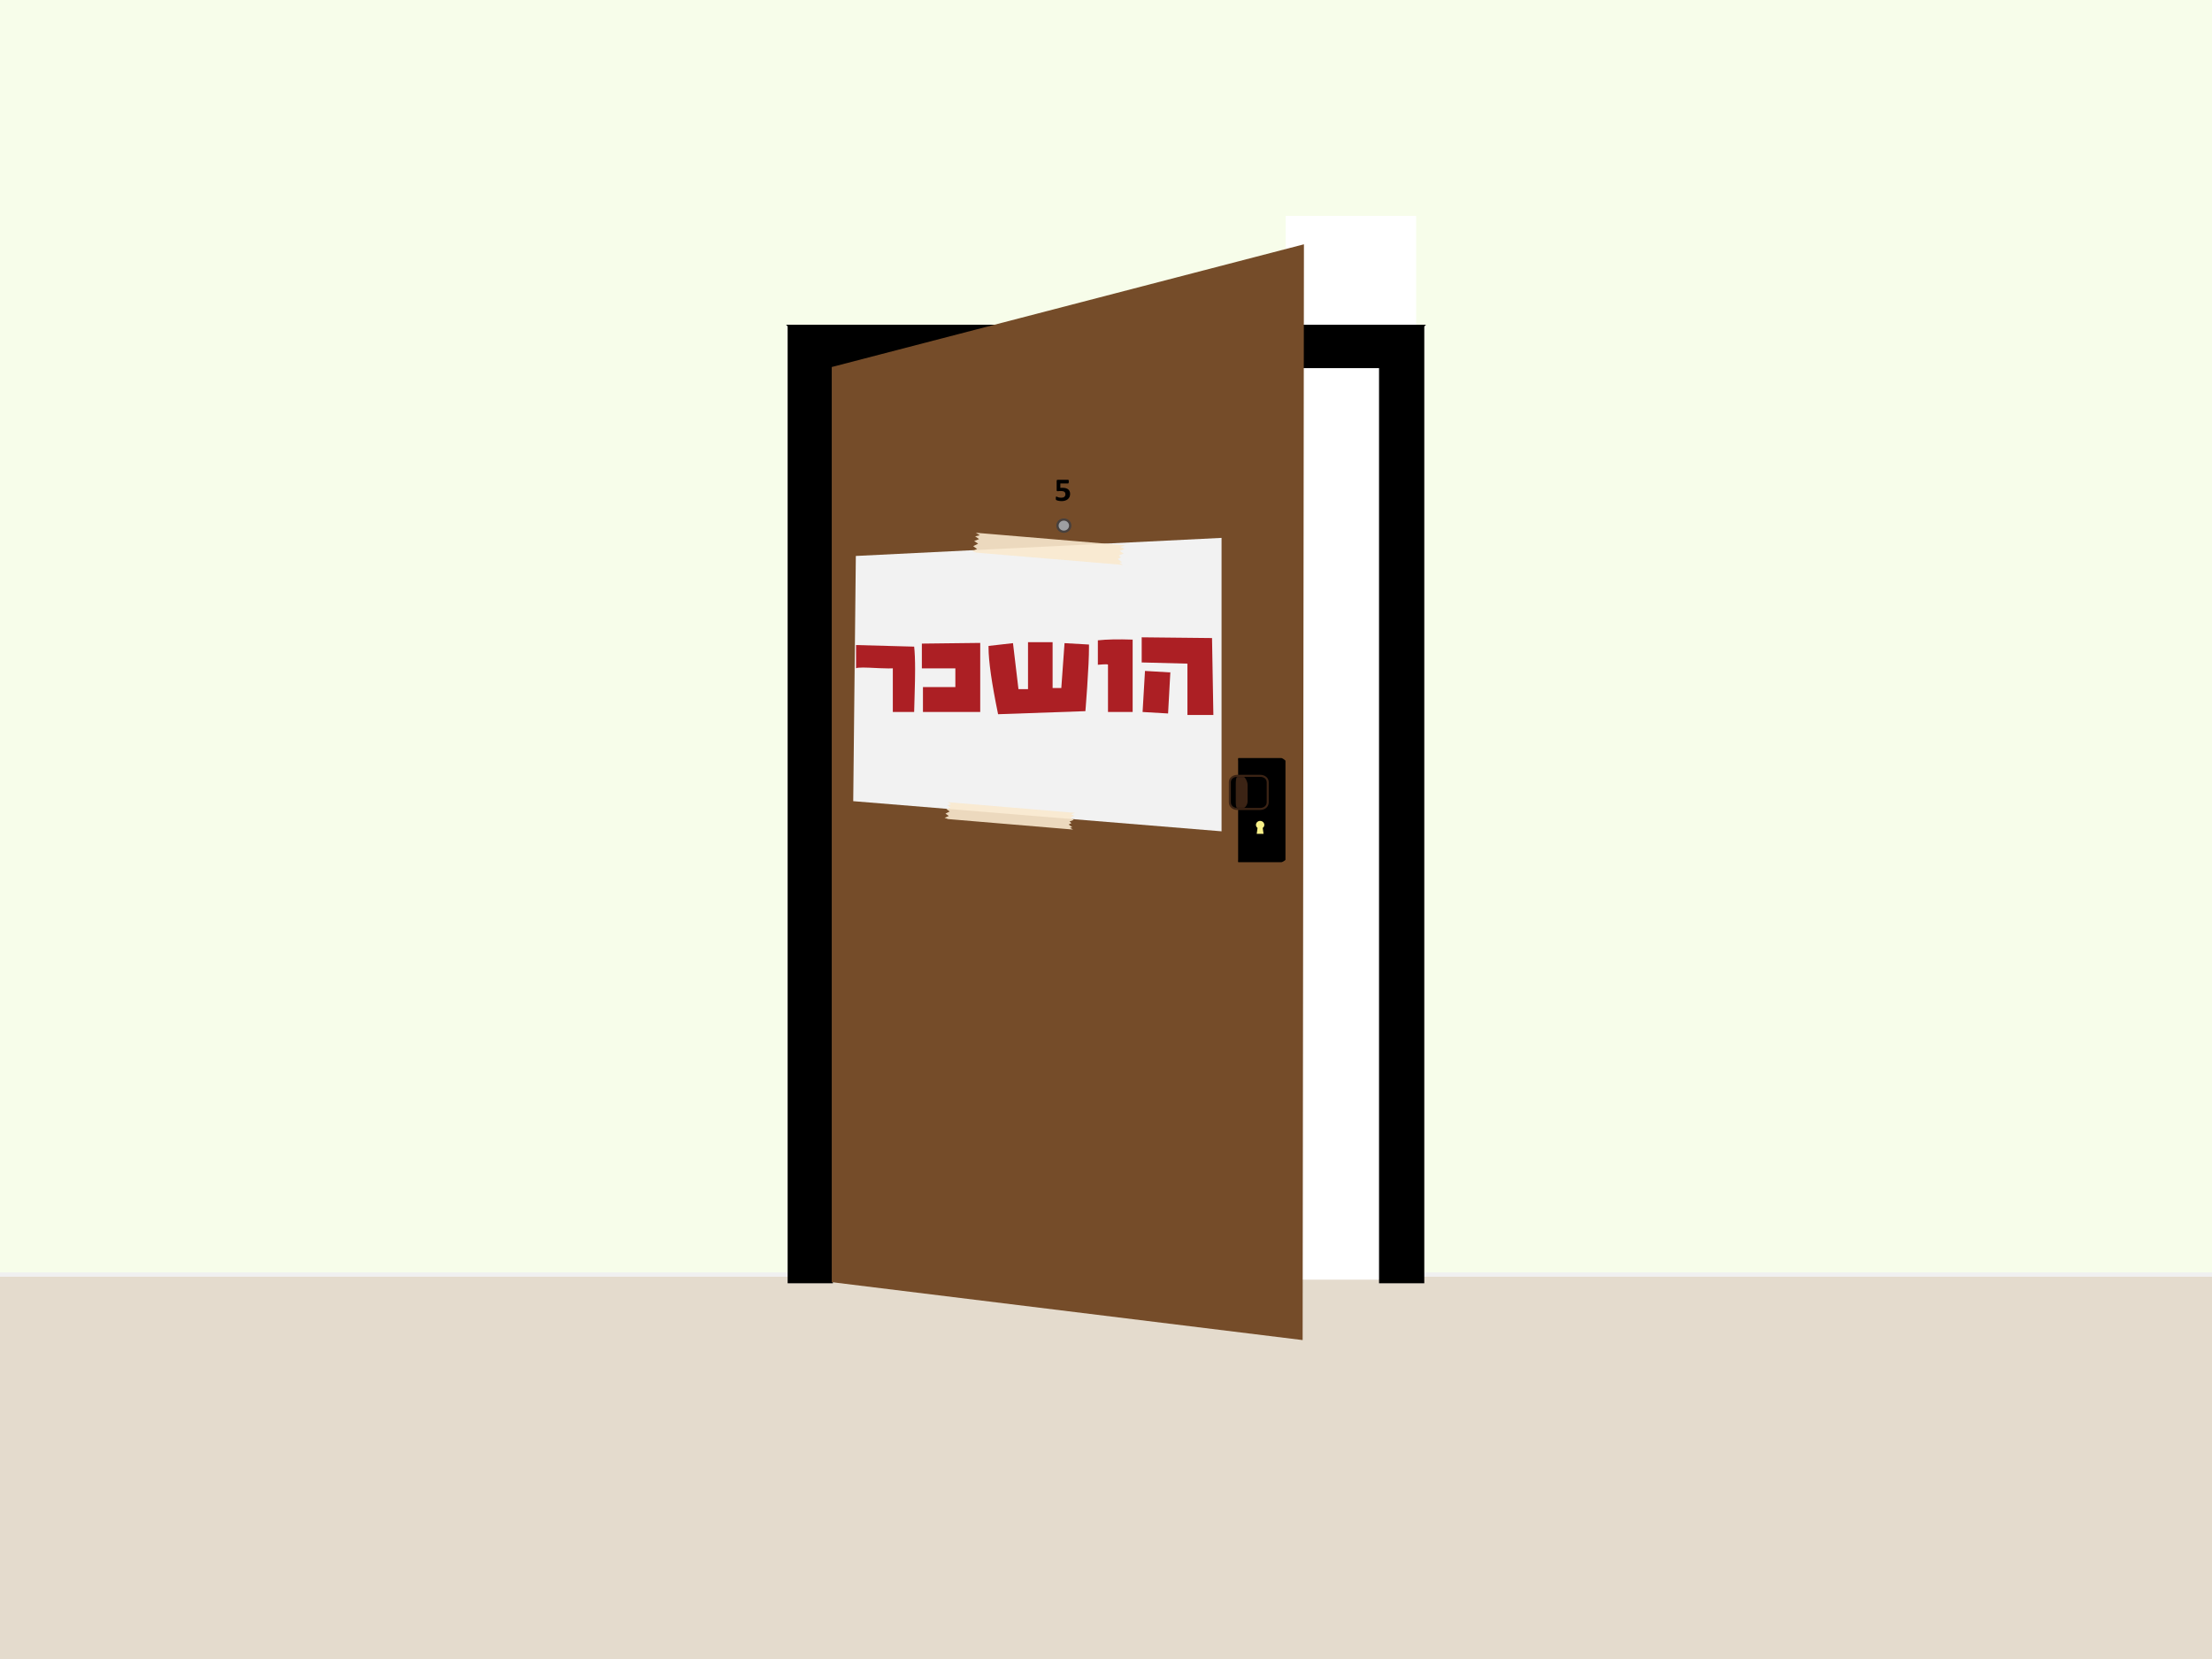
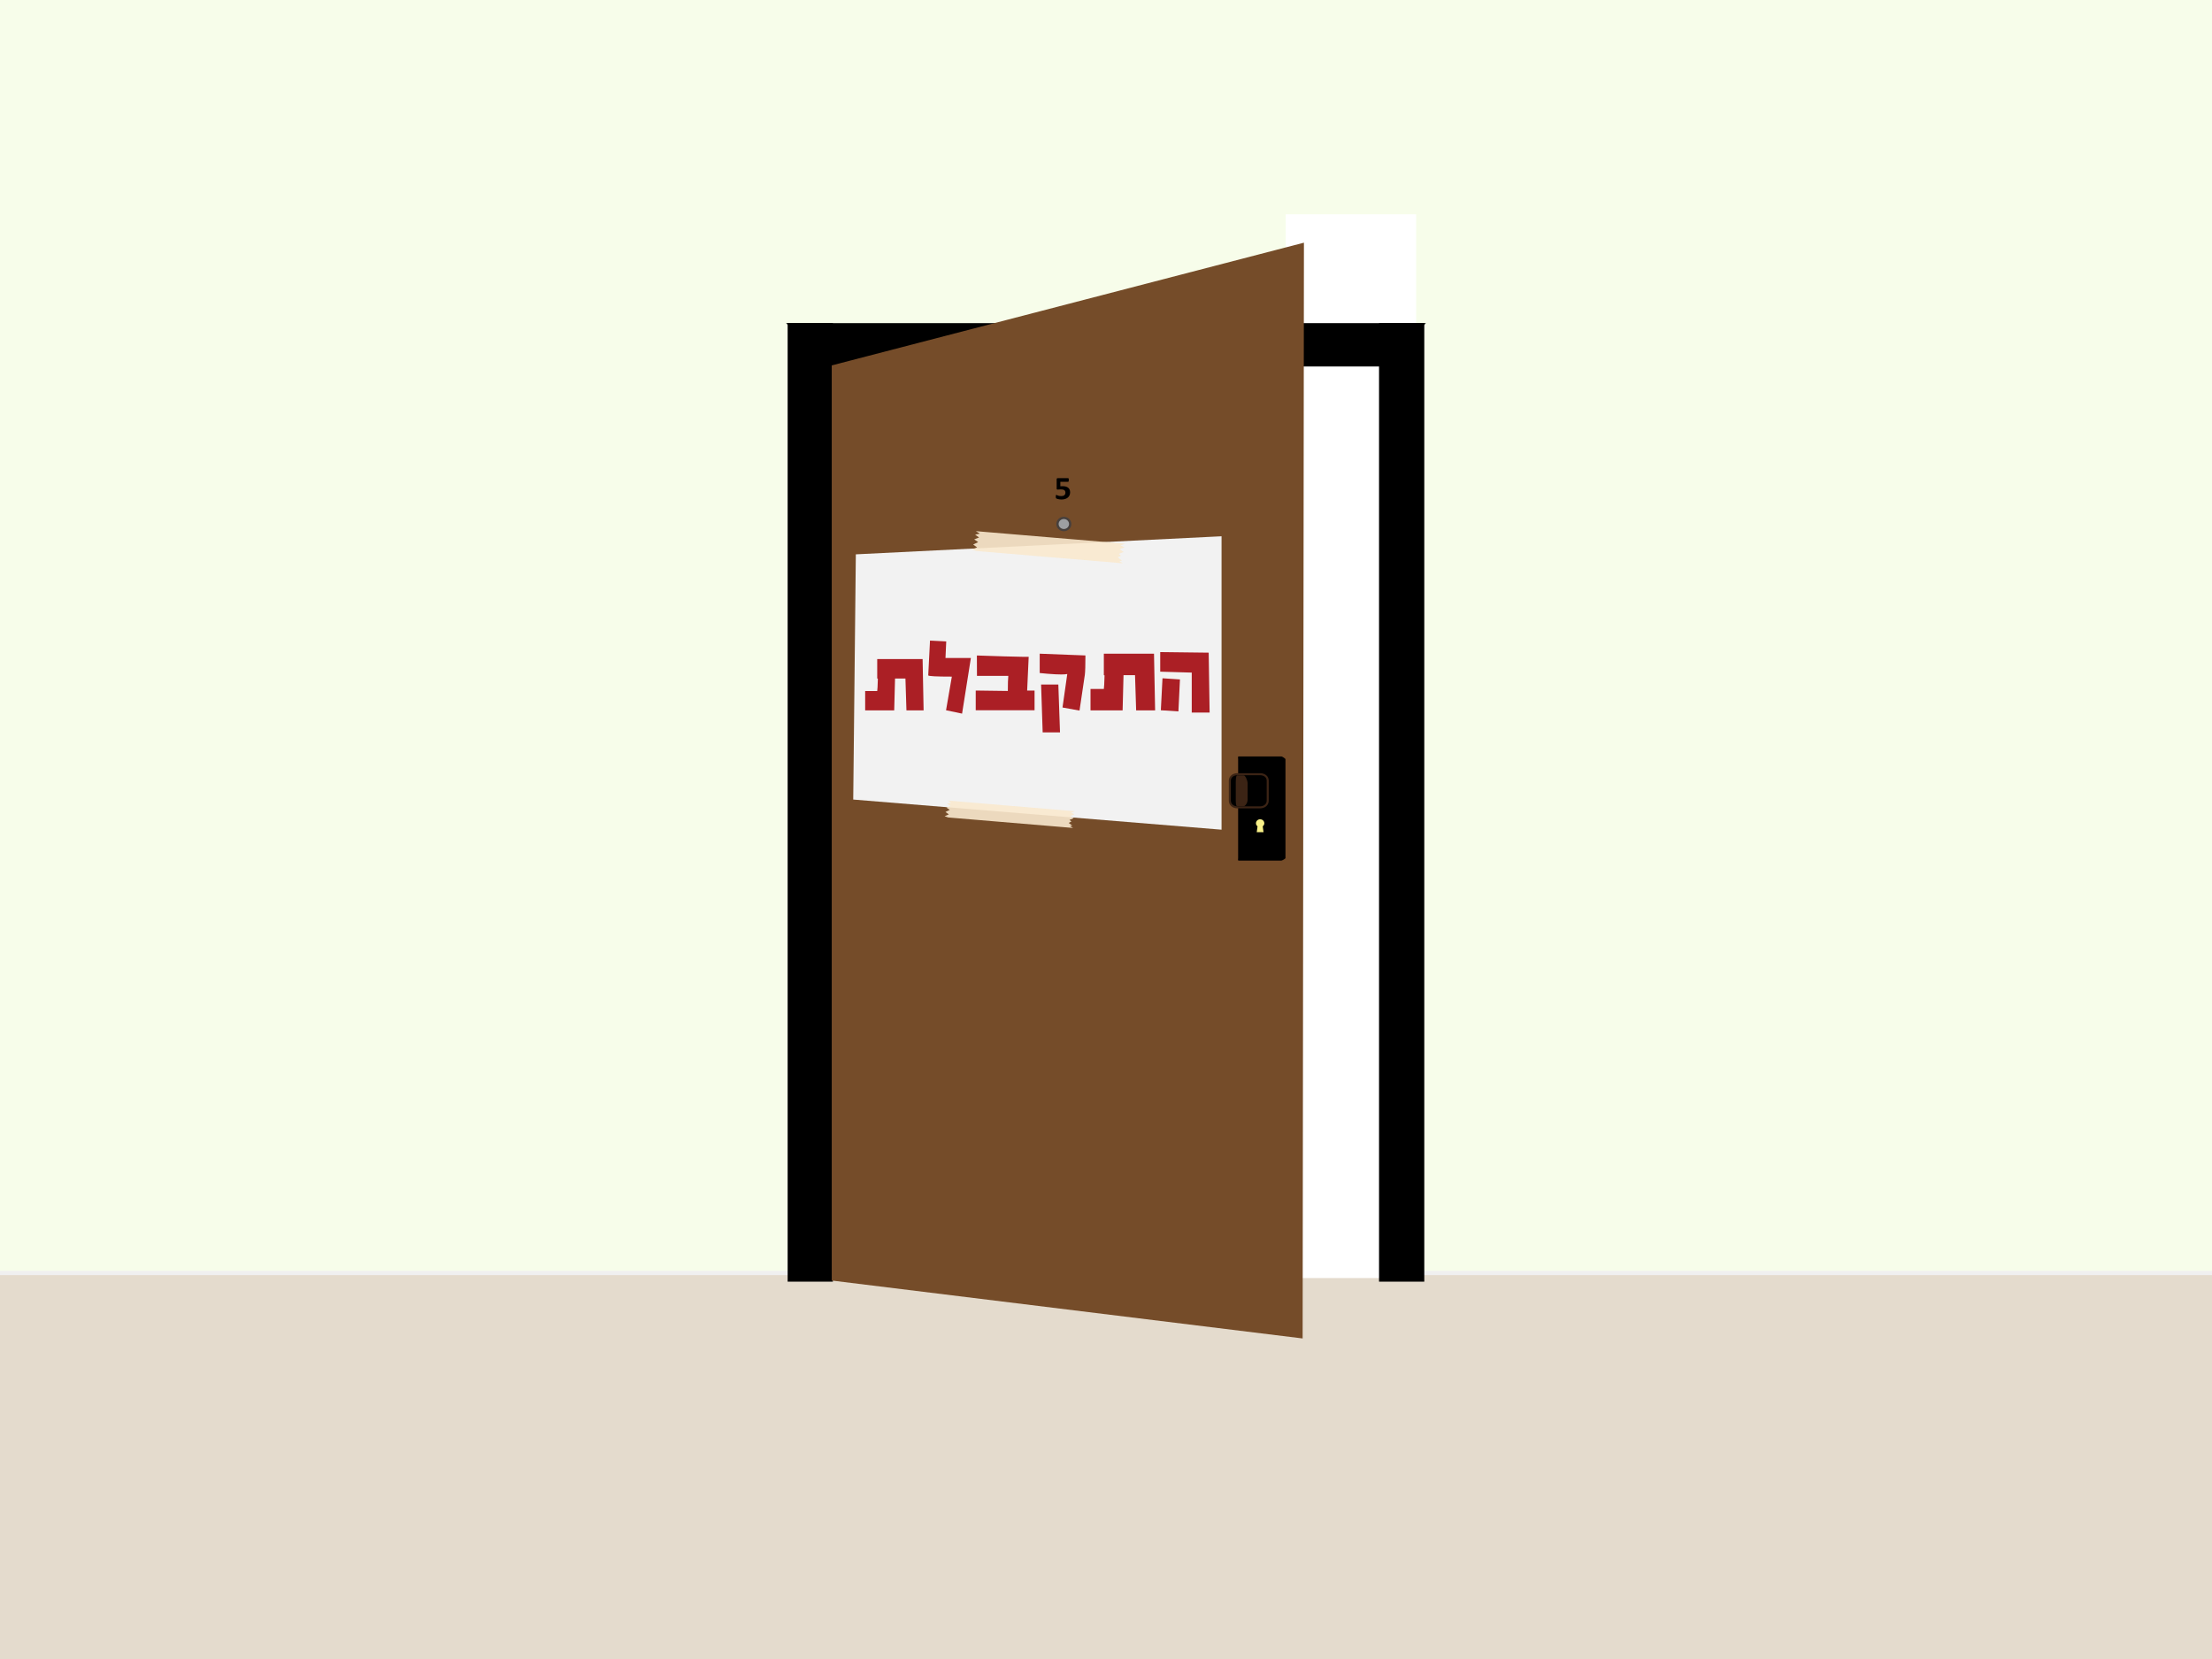
- <svg xmlns="http://www.w3.org/2000/svg" version="1.1" id="Layer_1" x="0px" y="0px" width="1024px" height="768px" viewBox="-352 -100 1024 768" enable-background="new -352 -100 1024 768" xml:space="preserve">
-   <rect x="-352" y="491.046" fill="#E4DBCD" width="1024" height="178.454" />
-   <rect x="-352" y="-100" fill="#F7FDEA" width="1024" height="589.033" />
-   <rect x="243.189" y="-0.038" fill="#FFFFFF" width="60.379" height="492.426" />
+ <svg xmlns="http://www.w3.org/2000/svg" version="1.1" id="Layer_1" x="0px" y="0px" width="1024px" height="768px" viewBox="0 0 1024 768" enable-background="new 0 0 1024 768" xml:space="preserve">
+   <rect x="0" y="590.296" fill="#E4DBCD" width="1024" height="178.454" />
+   <rect x="0" y="-0.75" fill="#F7FDEA" width="1024" height="589.032" />
+   <rect x="595.189" y="99.212" fill="#FFFFFF" width="60.379" height="492.426" />
  <g>
    <g>
      <g>
-         <rect x="13.158" y="50.843" width="19.88" height="442.71" />
-         <path d="M33.572,494.065H12.625V50.33h20.947V494.065z M13.691,493.041h18.815V51.353H13.691V493.041z" />
+         <rect x="365.158" y="150.093" width="19.88" height="442.71" />
+         <path d="M385.572,593.315h-20.947V149.58h20.947V593.315z M365.691,592.29h18.814V150.603h-18.814V592.29z" />
      </g>
      <g>
-         <rect x="286.927" y="50.867" width="19.882" height="442.686" />
-         <path d="M307.344,494.065h-20.948V50.355h20.948V494.065z M287.46,493.041h18.82V51.377h-18.82V493.041z" />
+         <rect x="638.927" y="150.117" width="19.882" height="442.686" />
+         <path d="M659.344,593.315h-20.948v-443.71h20.948V593.315z M639.46,592.29h18.82V150.627h-18.82V592.29z" />
      </g>
      <g>
-         <polygon points="13.158,50.843 33.039,69.904 286.927,69.904 306.831,50.843    " />
-         <path d="M287.147,70.417H32.821L11.874,50.328h296.252L287.147,70.417z M33.26,69.396h253.445l18.841-18.043H14.447L33.26,69.396     z" />
+         <polygon points="365.158,150.093 385.039,169.154 638.927,169.154 658.831,150.093    " />
+         <path d="M639.147,169.667H384.821l-20.947-20.089h296.252L639.147,169.667z M385.26,168.646h253.444l18.841-18.043H366.447     L385.26,168.646z" />
      </g>
-       <polygon fill="#754C29" points="251.029,520.362 33.039,493.552 33.039,69.904 251.629,13.094   " />
+       <polygon fill="#754C29" points="603.029,619.612 385.039,592.802 385.039,169.154 603.629,112.344   " />
    </g>
-     <polygon fill="none" points="137.909,151.081 150.692,149.925 147.672,119.278 134.889,120.433  " />
+     <polygon fill="none" points="489.909,250.331 502.692,249.175 499.672,218.528 486.889,219.683  " />
    <g enable-background="new    ">
-       <path d="M143.392,128.658c0,0.525-0.096,0.994-0.285,1.406c-0.189,0.413-0.459,0.76-0.806,1.043    c-0.347,0.282-0.763,0.499-1.251,0.649c-0.487,0.15-1.027,0.225-1.622,0.225c-0.313,0-0.609-0.02-0.891-0.057    c-0.282-0.036-0.535-0.084-0.76-0.143c-0.223-0.057-0.408-0.115-0.552-0.171c-0.142-0.057-0.236-0.104-0.281-0.143    c-0.044-0.039-0.076-0.079-0.098-0.124c-0.021-0.045-0.038-0.099-0.051-0.162c-0.013-0.062-0.022-0.142-0.026-0.236    c-0.006-0.094-0.009-0.207-0.009-0.337c0-0.14,0.004-0.258,0.017-0.356c0.01-0.096,0.026-0.176,0.05-0.236    c0.024-0.06,0.051-0.102,0.082-0.128c0.032-0.025,0.068-0.037,0.11-0.037c0.052,0,0.131,0.028,0.238,0.085    c0.106,0.058,0.247,0.122,0.422,0.192c0.175,0.07,0.388,0.134,0.639,0.191c0.25,0.057,0.55,0.086,0.899,0.086    c0.302,0,0.576-0.031,0.824-0.09c0.248-0.061,0.458-0.156,0.63-0.29c0.173-0.133,0.305-0.297,0.399-0.498    c0.094-0.2,0.141-0.44,0.141-0.72c0-0.241-0.04-0.454-0.117-0.641c-0.078-0.188-0.2-0.346-0.368-0.476    c-0.168-0.131-0.383-0.228-0.649-0.292c-0.267-0.065-0.589-0.097-0.97-0.097c-0.302,0-0.577,0.015-0.824,0.045    c-0.248,0.031-0.481,0.045-0.701,0.045c-0.15,0-0.26-0.036-0.324-0.108c-0.065-0.074-0.098-0.207-0.098-0.402v-4.215    c0-0.2,0.04-0.343,0.121-0.431c0.08-0.087,0.209-0.132,0.388-0.132h4.794c0.046,0,0.091,0.015,0.133,0.045    c0.042,0.029,0.076,0.076,0.104,0.143c0.028,0.064,0.049,0.151,0.063,0.259c0.013,0.108,0.02,0.236,0.02,0.386    c0,0.3-0.026,0.519-0.083,0.652c-0.055,0.136-0.134,0.204-0.239,0.204h-3.597v2.076c0.184-0.019,0.364-0.032,0.544-0.036    c0.181-0.005,0.369-0.007,0.566-0.007c0.547,0,1.033,0.062,1.459,0.183c0.424,0.123,0.781,0.303,1.07,0.541    c0.289,0.236,0.509,0.533,0.66,0.886C143.316,127.784,143.392,128.193,143.392,128.658z" />
+       <path d="M495.392,227.908c0,0.524-0.097,0.993-0.285,1.405c-0.189,0.413-0.459,0.761-0.807,1.043    c-0.347,0.282-0.763,0.499-1.251,0.649c-0.486,0.149-1.026,0.225-1.621,0.225c-0.313,0-0.609-0.02-0.892-0.057    c-0.282-0.036-0.535-0.084-0.76-0.144c-0.223-0.057-0.408-0.114-0.552-0.171c-0.143-0.057-0.236-0.104-0.281-0.143    c-0.044-0.039-0.076-0.079-0.098-0.124s-0.038-0.099-0.052-0.162c-0.013-0.062-0.021-0.142-0.025-0.236    c-0.006-0.094-0.01-0.207-0.01-0.337c0-0.14,0.005-0.258,0.018-0.355c0.01-0.097,0.026-0.176,0.05-0.236    c0.024-0.06,0.051-0.102,0.082-0.128c0.032-0.025,0.068-0.037,0.11-0.037c0.052,0,0.131,0.028,0.237,0.085    c0.106,0.059,0.247,0.122,0.423,0.192c0.175,0.07,0.388,0.134,0.639,0.19c0.25,0.058,0.55,0.086,0.898,0.086    c0.303,0,0.576-0.03,0.824-0.09c0.248-0.061,0.458-0.155,0.63-0.29c0.174-0.133,0.306-0.297,0.399-0.498    c0.094-0.199,0.141-0.439,0.141-0.72c0-0.241-0.04-0.454-0.116-0.641c-0.078-0.188-0.2-0.347-0.368-0.477    c-0.168-0.131-0.383-0.228-0.649-0.292s-0.589-0.097-0.97-0.097c-0.302,0-0.577,0.015-0.824,0.045    c-0.248,0.031-0.48,0.045-0.701,0.045c-0.149,0-0.26-0.036-0.324-0.107c-0.064-0.074-0.098-0.207-0.098-0.402v-4.215    c0-0.2,0.04-0.344,0.121-0.432c0.08-0.087,0.209-0.132,0.388-0.132h4.794c0.046,0,0.092,0.016,0.134,0.045    s0.075,0.076,0.104,0.144c0.028,0.063,0.049,0.15,0.063,0.259c0.013,0.108,0.02,0.236,0.02,0.386c0,0.3-0.026,0.52-0.083,0.652    c-0.055,0.136-0.134,0.204-0.239,0.204h-3.597v2.076c0.184-0.02,0.364-0.032,0.544-0.036c0.181-0.005,0.369-0.007,0.566-0.007    c0.547,0,1.032,0.062,1.459,0.183c0.424,0.123,0.78,0.303,1.069,0.541c0.289,0.236,0.51,0.533,0.66,0.886    C495.316,227.034,495.392,227.443,495.392,227.908z" />
    </g>
    <g>
-       <polygon fill="#F2F2F2" points="42.985,270.885 213.494,284.838 213.494,149.004 44.19,157.37   " />
-       <polygon opacity="0.9" fill="#F9E9CE" enable-background="new    " points="143.779,276.972 145.688,276.293 139.362,275.763     93.07,271.88 86.745,271.348 88.324,272.32 86.467,272.747 88.021,273.839 86.096,274.605 87.66,275.658 85.688,276.631     87.239,277.758 85.298,278.591 86.955,279.179 91.536,279.566 137.827,283.448 144.752,284.026 143.313,283.156 144.392,282.981     142.717,281.69 144,281.049 143.111,280.31 145.035,279.549 143.474,278.49 145.409,277.691   " />
-       <polygon opacity="0.9" fill="#F9E9CE" enable-background="new    " points="166.682,153.233 168.924,152.438 161.499,151.815     107.172,147.26 99.749,146.636 101.601,147.775 99.421,148.277 101.243,149.558 98.986,150.456 100.821,151.694 98.511,152.833     100.329,154.156 98.051,155.134 99.996,155.824 105.37,156.278 159.698,160.833 167.825,161.516 166.136,160.492 167.396,160.286     165.435,158.773 166.941,158.021 165.898,157.152 168.158,156.258 166.326,155.016 168.594,154.078   " />
+       <polygon fill="#F2F2F2" points="394.985,370.135 565.494,384.088 565.494,248.254 396.19,256.62   " />
+       <polygon opacity="0.9" fill="#F9E9CE" enable-background="new    " points="495.779,376.222 497.688,375.543 491.362,375.013     445.07,371.13 438.745,370.598 440.324,371.57 438.467,371.997 440.021,373.089 438.096,373.855 439.66,374.908 437.688,375.881     439.239,377.008 437.298,377.841 438.955,378.429 443.536,378.816 489.827,382.698 496.752,383.276 495.313,382.406     496.392,382.231 494.717,380.94 496,380.299 495.111,379.56 497.035,378.799 495.474,377.74 497.409,376.941   " />
+       <polygon opacity="0.9" fill="#F9E9CE" enable-background="new    " points="518.682,252.483 520.924,251.688 513.499,251.065     459.172,246.51 451.749,245.886 453.601,247.025 451.421,247.527 453.243,248.808 450.986,249.706 452.821,250.944     450.511,252.083 452.329,253.406 450.051,254.384 451.996,255.074 457.37,255.528 511.698,260.083 519.825,260.766     518.136,259.742 519.396,259.536 517.435,258.023 518.941,257.271 517.898,256.402 520.158,255.508 518.326,254.266     520.594,253.328   " />
    </g>
    <g>
      <g>
-         <ellipse fill="#9D9FA2" cx="140.483" cy="143.328" rx="2.947" ry="2.828" />
-         <path fill="#47403D" d="M140.484,146.666c-1.921,0-3.48-1.497-3.48-3.334c0-1.843,1.56-3.34,3.48-3.34     c1.918,0,3.479,1.495,3.479,3.34C143.964,145.171,142.402,146.666,140.484,146.666z M140.484,141.014     c-1.331,0-2.414,1.039-2.414,2.317c0,1.272,1.083,2.313,2.414,2.313c1.333,0,2.414-1.039,2.414-2.313     C142.898,142.052,141.817,141.014,140.484,141.014z" />
+         <ellipse fill="#9D9FA2" cx="492.483" cy="242.578" rx="2.947" ry="2.828" />
+         <path fill="#47403D" d="M492.484,245.916c-1.921,0-3.48-1.497-3.48-3.334c0-1.844,1.561-3.34,3.48-3.34     c1.918,0,3.479,1.494,3.479,3.34C495.964,244.421,494.402,245.916,492.484,245.916z M492.484,240.264     c-1.331,0-2.414,1.039-2.414,2.317c0,1.271,1.083,2.313,2.414,2.313c1.333,0,2.414-1.039,2.414-2.313     C494.898,241.302,493.817,240.264,492.484,240.264z" />
      </g>
    </g>
    <g>
-       <path d="M243.084,297.959c0,0.339-1.526,1.188-1.879,1.188h-19.86c-0.356,0-0.18-0.849-0.18-1.188v-45.724    c0-0.339-0.176-1.307,0.18-1.307h19.858c0.354,0,1.879,0.97,1.879,1.307v45.724H243.084z" />
-       <path fill="#F8F088" d="M233.293,281.874c0-1.029-0.868-1.862-1.939-1.862c-1.074,0-1.944,0.833-1.944,1.862    c0,0.588,0.294,1.054,0.739,1.393l-0.378,2.729h3.163l-0.379-2.729C233.003,282.93,233.293,282.461,233.293,281.874z" />
-       <path stroke="#3C2415" stroke-width="0.942" stroke-miterlimit="10" d="M234.864,262.131c0-1.853-1.621-2.984-3.473-2.984    h-10.574c-1.854,0-3.487,1.131-3.487,2.984v9.29c0,1.857,1.633,3.071,3.487,3.071h10.574c1.853,0,3.473-1.212,3.473-3.071V262.131    L234.864,262.131z" />
-       <path fill="#3C2415" d="M225.55,263.364c0-1.518-1.142-3.668-1.698-3.668h-3.158c-0.553,0-0.623,2.15-0.623,3.668v7.602    c0,1.518,0.07,2.978,0.623,2.978h3.158c0.557,0,1.698-1.46,1.698-2.978V263.364z" />
+       <path d="M595.084,397.209c0,0.339-1.525,1.188-1.879,1.188h-19.859c-0.356,0-0.181-0.849-0.181-1.188v-45.725    c0-0.339-0.176-1.307,0.181-1.307h19.857c0.354,0,1.879,0.97,1.879,1.307v45.725H595.084z" />
+       <path fill="#F8F088" d="M585.293,381.124c0-1.029-0.868-1.862-1.938-1.862c-1.074,0-1.944,0.833-1.944,1.862    c0,0.588,0.294,1.054,0.739,1.393l-0.378,2.729h3.163l-0.379-2.729C585.003,382.18,585.293,381.711,585.293,381.124z" />
+       <path stroke="#3C2415" stroke-width="0.942" stroke-miterlimit="10" d="M586.864,361.381c0-1.854-1.621-2.984-3.473-2.984    h-10.574c-1.854,0-3.487,1.131-3.487,2.984v9.29c0,1.856,1.633,3.071,3.487,3.071h10.574c1.853,0,3.473-1.213,3.473-3.071V361.381    L586.864,361.381z" />
+       <path fill="#3C2415" d="M577.55,362.614c0-1.518-1.142-3.668-1.697-3.668h-3.158c-0.553,0-0.623,2.15-0.623,3.668v7.603    c0,1.518,0.07,2.978,0.623,2.978h3.158c0.557,0,1.697-1.46,1.697-2.978V362.614z" />
    </g>
  </g>
  <g>
-     <path fill="#AC1F24" d="M71.188,229.601h-9.875v-20.209c-0.706,0.083-2.693,0.062-5.964-0.062   c-4.017-0.206-6.625-0.308-7.826-0.308c-1.904,0-2.979,0.123-3.229,0.37v-10.781l26.896,0.737c0.291,2.549,0.437,6.1,0.437,10.66   c0,2.999-0.072,6.831-0.219,11.491C71.261,226.161,71.188,228.861,71.188,229.601z" />
-     <path fill="#AC1F24" d="M101.772,229.601h-26.51V218.06h15.004v-8.638H74.756v-11.479c3.134,0,7.628-0.052,13.478-0.159   c5.848-0.102,10.362-0.157,13.539-0.157V229.601L101.772,229.601z" />
-     <path fill="#AC1F24" d="M152.126,199.603c0,4.13-0.283,10.324-0.845,18.579c-0.563,7.96-0.844,11.634-0.844,11.034l-40.39,1.417   c-2.949-14.293-4.423-24.596-4.423-30.906v-0.709l11.316-1.288l2.536,21.29c1.472,0,2.947,0,4.423,0v-21.742h11.382v21.224   c-0.045,0,1.3,0,4.03,0l1.496-20.773l11.316,0.645L152.126,199.603L152.126,199.603z" />
-     <path fill="#AC1F24" d="M172.339,229.601h-11.417v-21.91c-0.136-0.181-0.861-0.224-2.174-0.135   c-1.949,0.135-2.786,0.203-2.516,0.203v-11.328c3.986-0.448,9.355-0.561,16.106-0.337V229.601z" />
-     <path fill="#AC1F24" d="M209.707,230.978h-12.011v-23.76l-21.172-0.552V195.03l32.559,0.344L209.707,230.978z M189.782,211.283   l-1.043,19.006l-11.801-0.689l1.11-19.005L189.782,211.283z" />
+     <path fill="#AB1F25" d="M427.567,328.846h-7.947l-0.466-14.743h-4.818l-0.38,14.743h-13.444v-8.958h5.58   c0.112-0.587,0.211-2.484,0.296-5.691c-0.028-0.063-0.126-0.093-0.296-0.093v-9.007h21.01L427.567,328.846z" />
+     <path fill="#AB1F25" d="M449.45,304.618l-4.078,25.736l-7.422-1.557l2.688-15.569c-7.17,0-10.813-0.195-10.929-0.583l0.824-16.103   l7.506,0.391l-0.348,7.685H449.45z" />
+     <path fill="#AB1F25" d="M478.926,328.798h-27.234v-9.131l14.863,0.198c0-3.293,0.074-5.621,0.223-6.984H452.27l-0.044-9.433   l12.415,0.399c7.357,0.199,11.214,0.266,11.57,0.199l-0.712,15.619h3.427L478.926,328.798L478.926,328.798z" />
+     <path fill="#AB1F25" d="M502.477,303.429c0,4.467-0.091,7.451-0.273,8.951c-0.578,3.682-1.398,9.207-2.464,16.571l-7.878-1.43   l2.21-15.502c-0.576,0.138-1.503,0.207-2.778,0.207c-1.581,0-3.646-0.103-6.198-0.308c-1.275-0.103-2.537-0.221-3.782-0.357v-8.951   L502.477,303.429z M490.711,339.028h-8.028l-0.729-22.146h7.981L490.711,339.028z" />
+     <path fill="#AB1F25" d="M534.738,328.85h-8.785l-0.515-16.293h-5.327l-0.42,16.293h-14.858v-9.901h6.168   c0.124-0.647,0.232-2.744,0.327-6.29c-0.032-0.067-0.141-0.102-0.327-0.102v-9.956h23.221L534.738,328.85z" />
+     <path fill="#AB1F25" d="M559.968,329.871h-8.275v-18.507l-14.591-0.429v-9.066l22.436,0.269L559.968,329.871z M546.236,314.53   l-0.717,14.805l-8.133-0.537l0.768-14.805L546.236,314.53z" />
  </g>
</svg>
